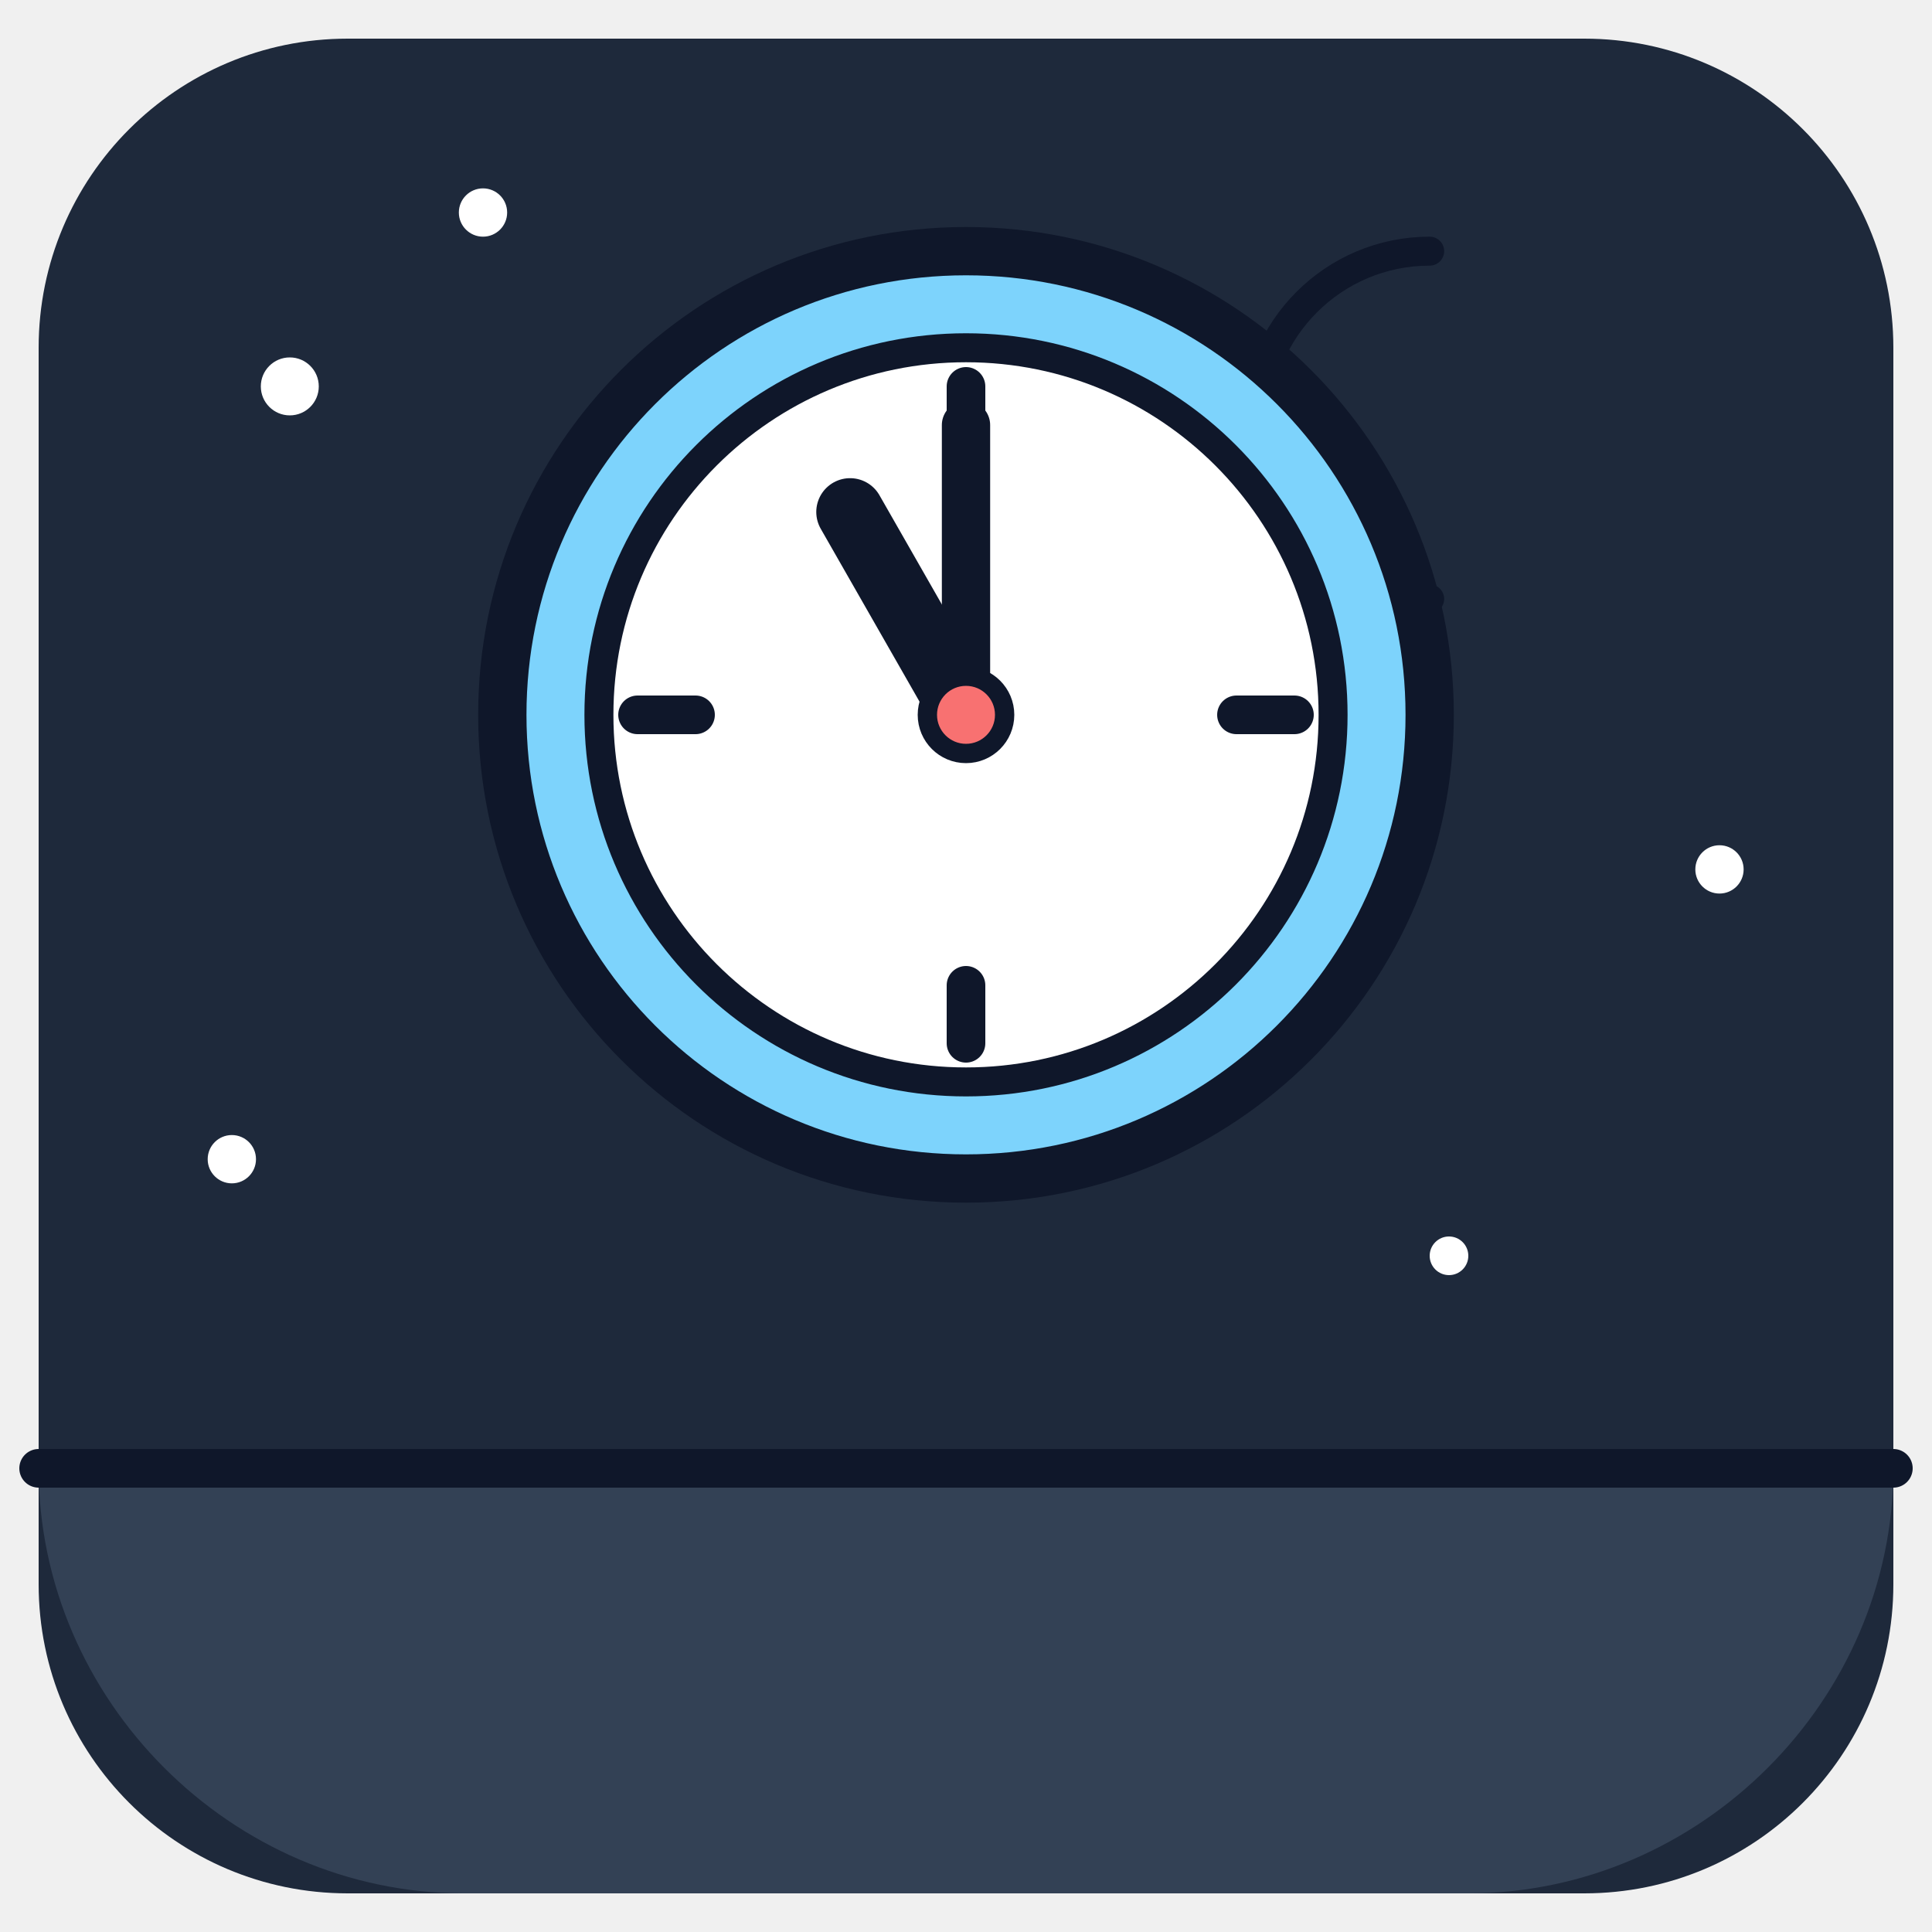
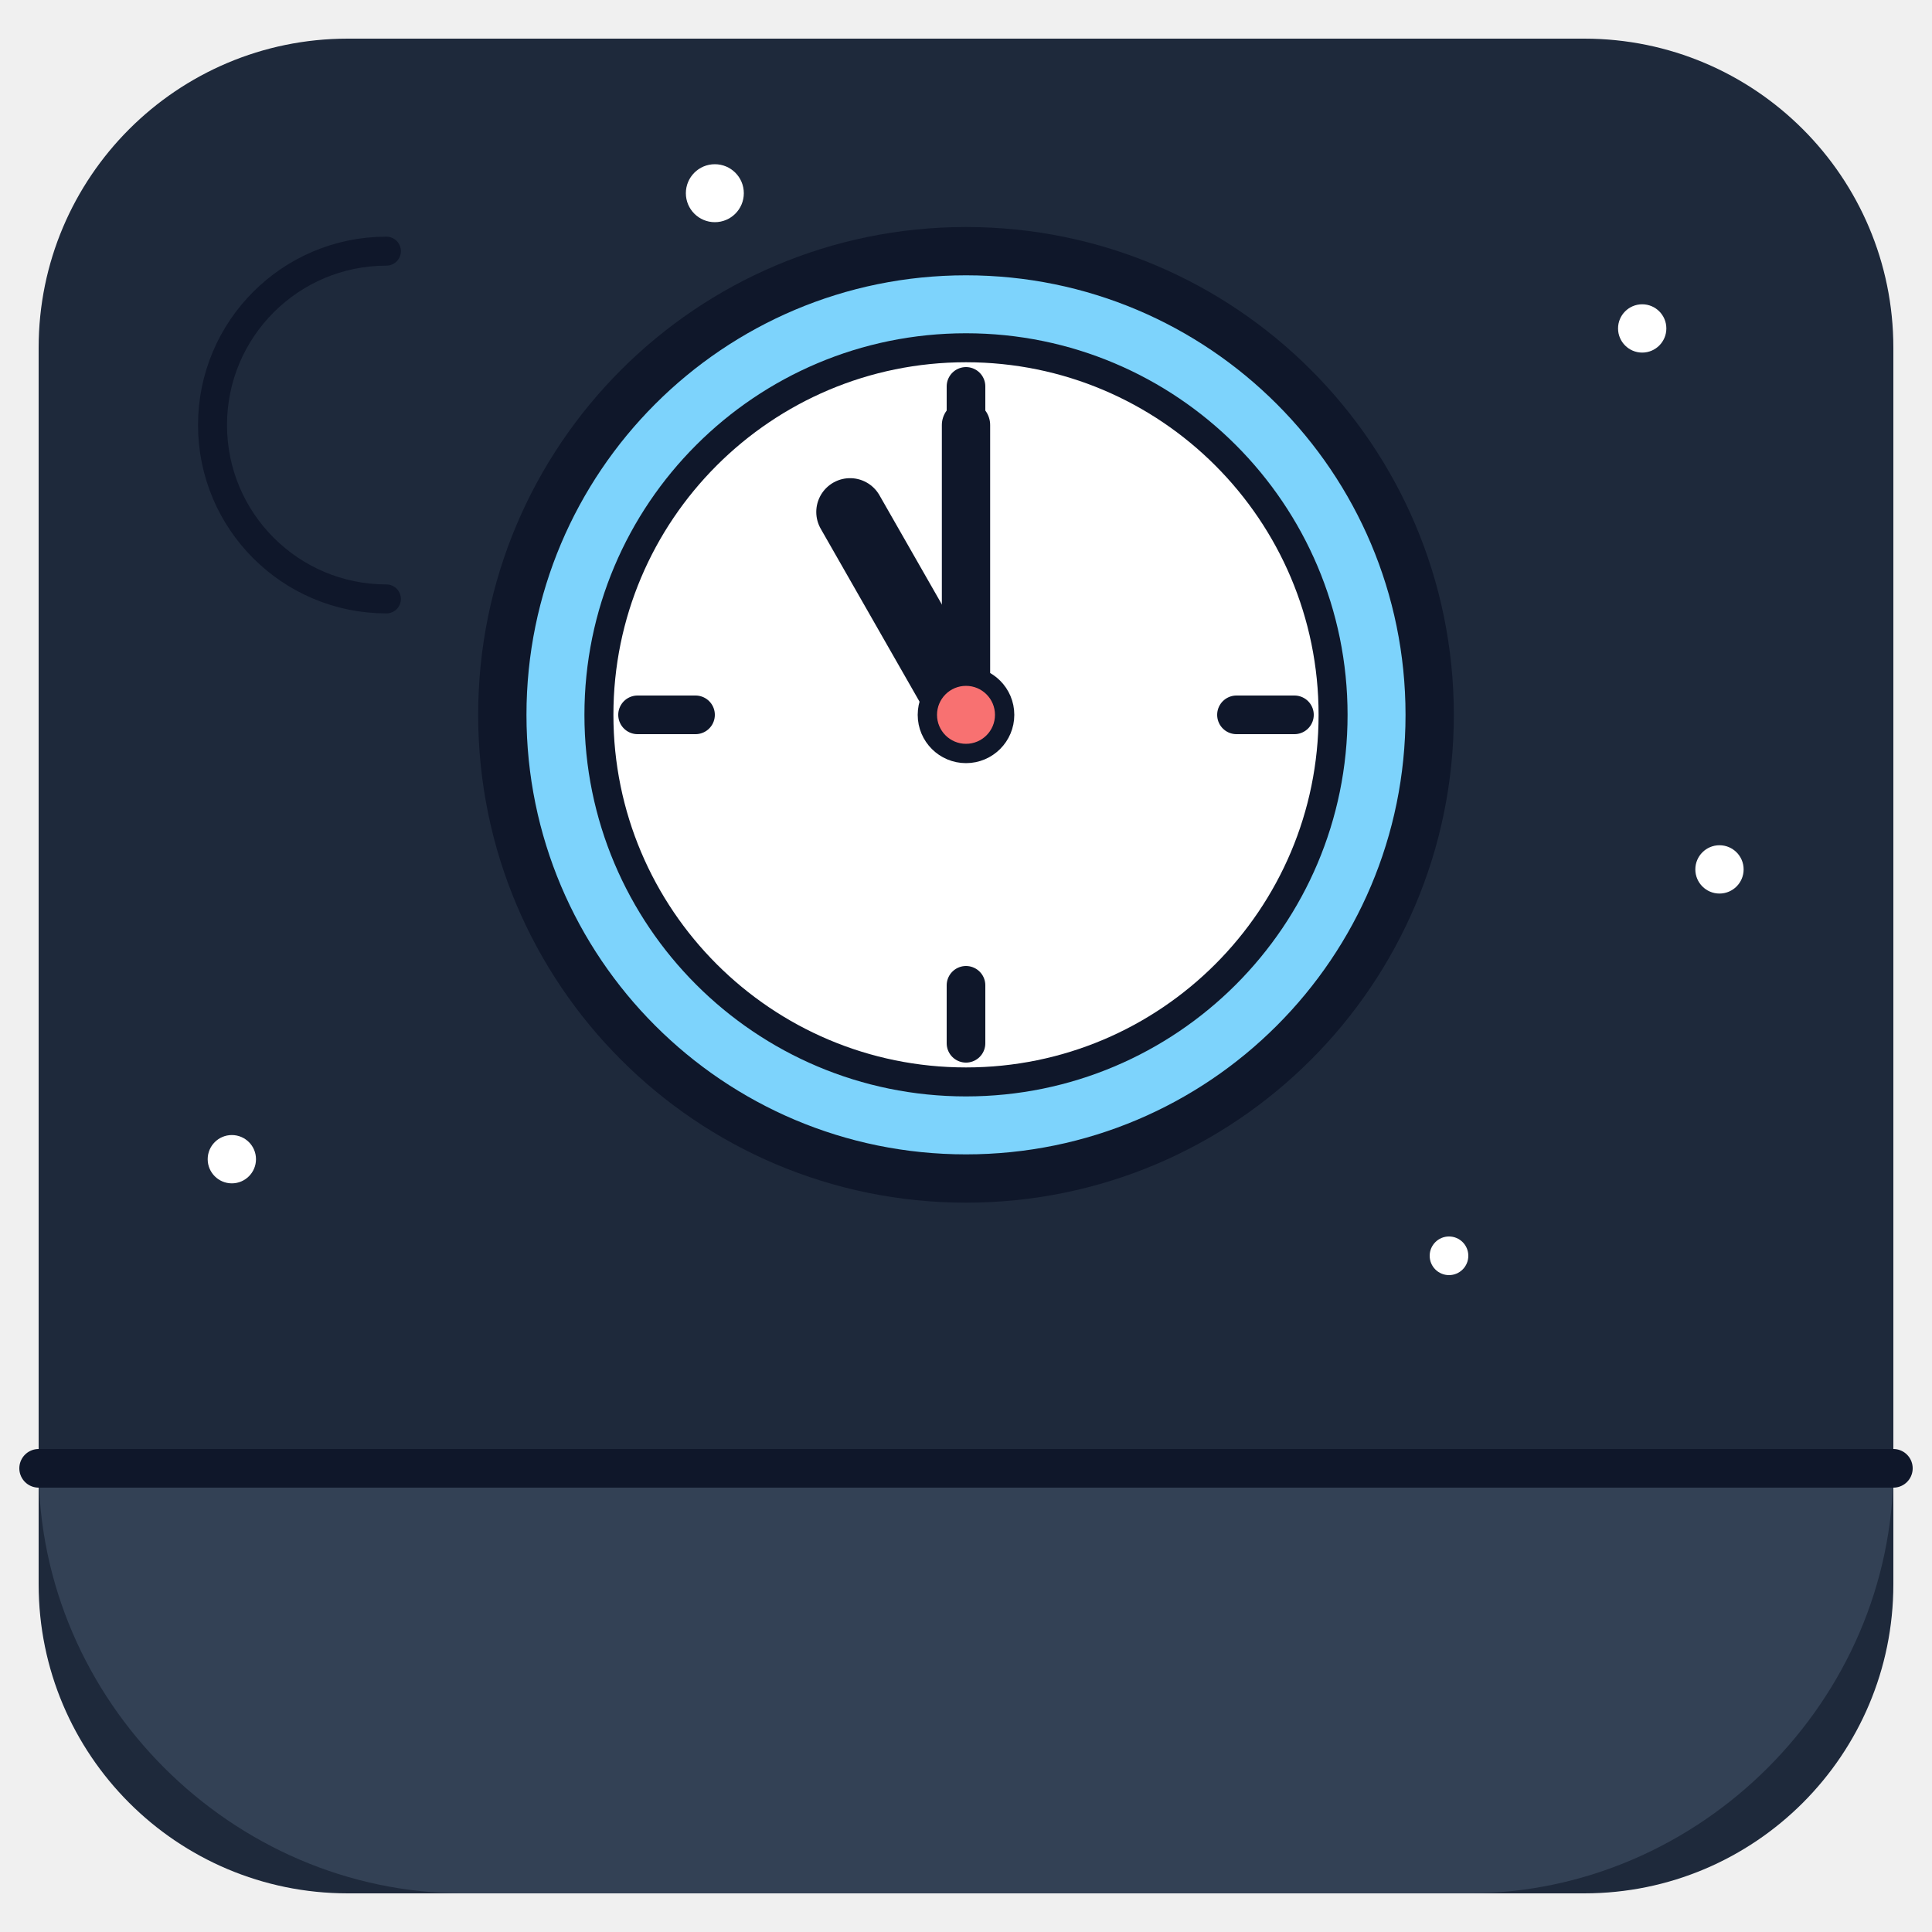
<svg xmlns="http://www.w3.org/2000/svg" viewBox="0 0 200 200" role="img" aria-label="מאוחר">
  <rect x="4" y="4" width="192" height="192" rx="32" fill="#1E293B" />
  <g stroke="#0F172A" stroke-width="5" stroke-linejoin="round" stroke-linecap="round">
-     <path d="M148 26 A18 18 0 1 0 148 62 A14 14 0 1 1 148 26 Z" fill="#FDE047" stroke-width="3" />
-     <circle cx="30" cy="40" r="3" fill="#fff" stroke="none" />
-     <circle cx="50" cy="22" r="2.5" fill="#fff" stroke="none" />
+     <path d="M40 26 A18 18 0 1 0 40 62 A14 14 0 1 1 40 26 Z" fill="#FDE047" stroke-width="3" />
+     <circle cx="74" cy="20" r="3" fill="#fff" stroke="none" />
+     <circle cx="170" cy="34" r="2.5" fill="#fff" stroke="none" />
    <circle cx="178" cy="90" r="2.5" fill="#fff" stroke="none" />
    <circle cx="24" cy="120" r="2.5" fill="#fff" stroke="none" />
    <circle cx="150" cy="130" r="2" fill="#fff" stroke="none" />
    <path d="M4 152H196C196 176 176 196 152 196H48C24 196 4 176 4 152Z" fill="#334155" stroke="none" />
    <path d="M4 152 H196" stroke-width="4" />
    <circle cx="100" cy="74" r="48" fill="#7DD3FC" />
    <circle cx="100" cy="74" r="38" fill="#fff" stroke-width="3" />
    <path d="M100 40 V46 M100 102 V108 M66 74 H72 M128 74 H134" stroke-width="4" />
    <path d="M100 74 V44" stroke-width="5" />
    <path d="M100 74 L88 53" stroke-width="7" />
    <circle cx="100" cy="74" r="4" fill="#F87171" stroke-width="2" />
  </g>
</svg>
